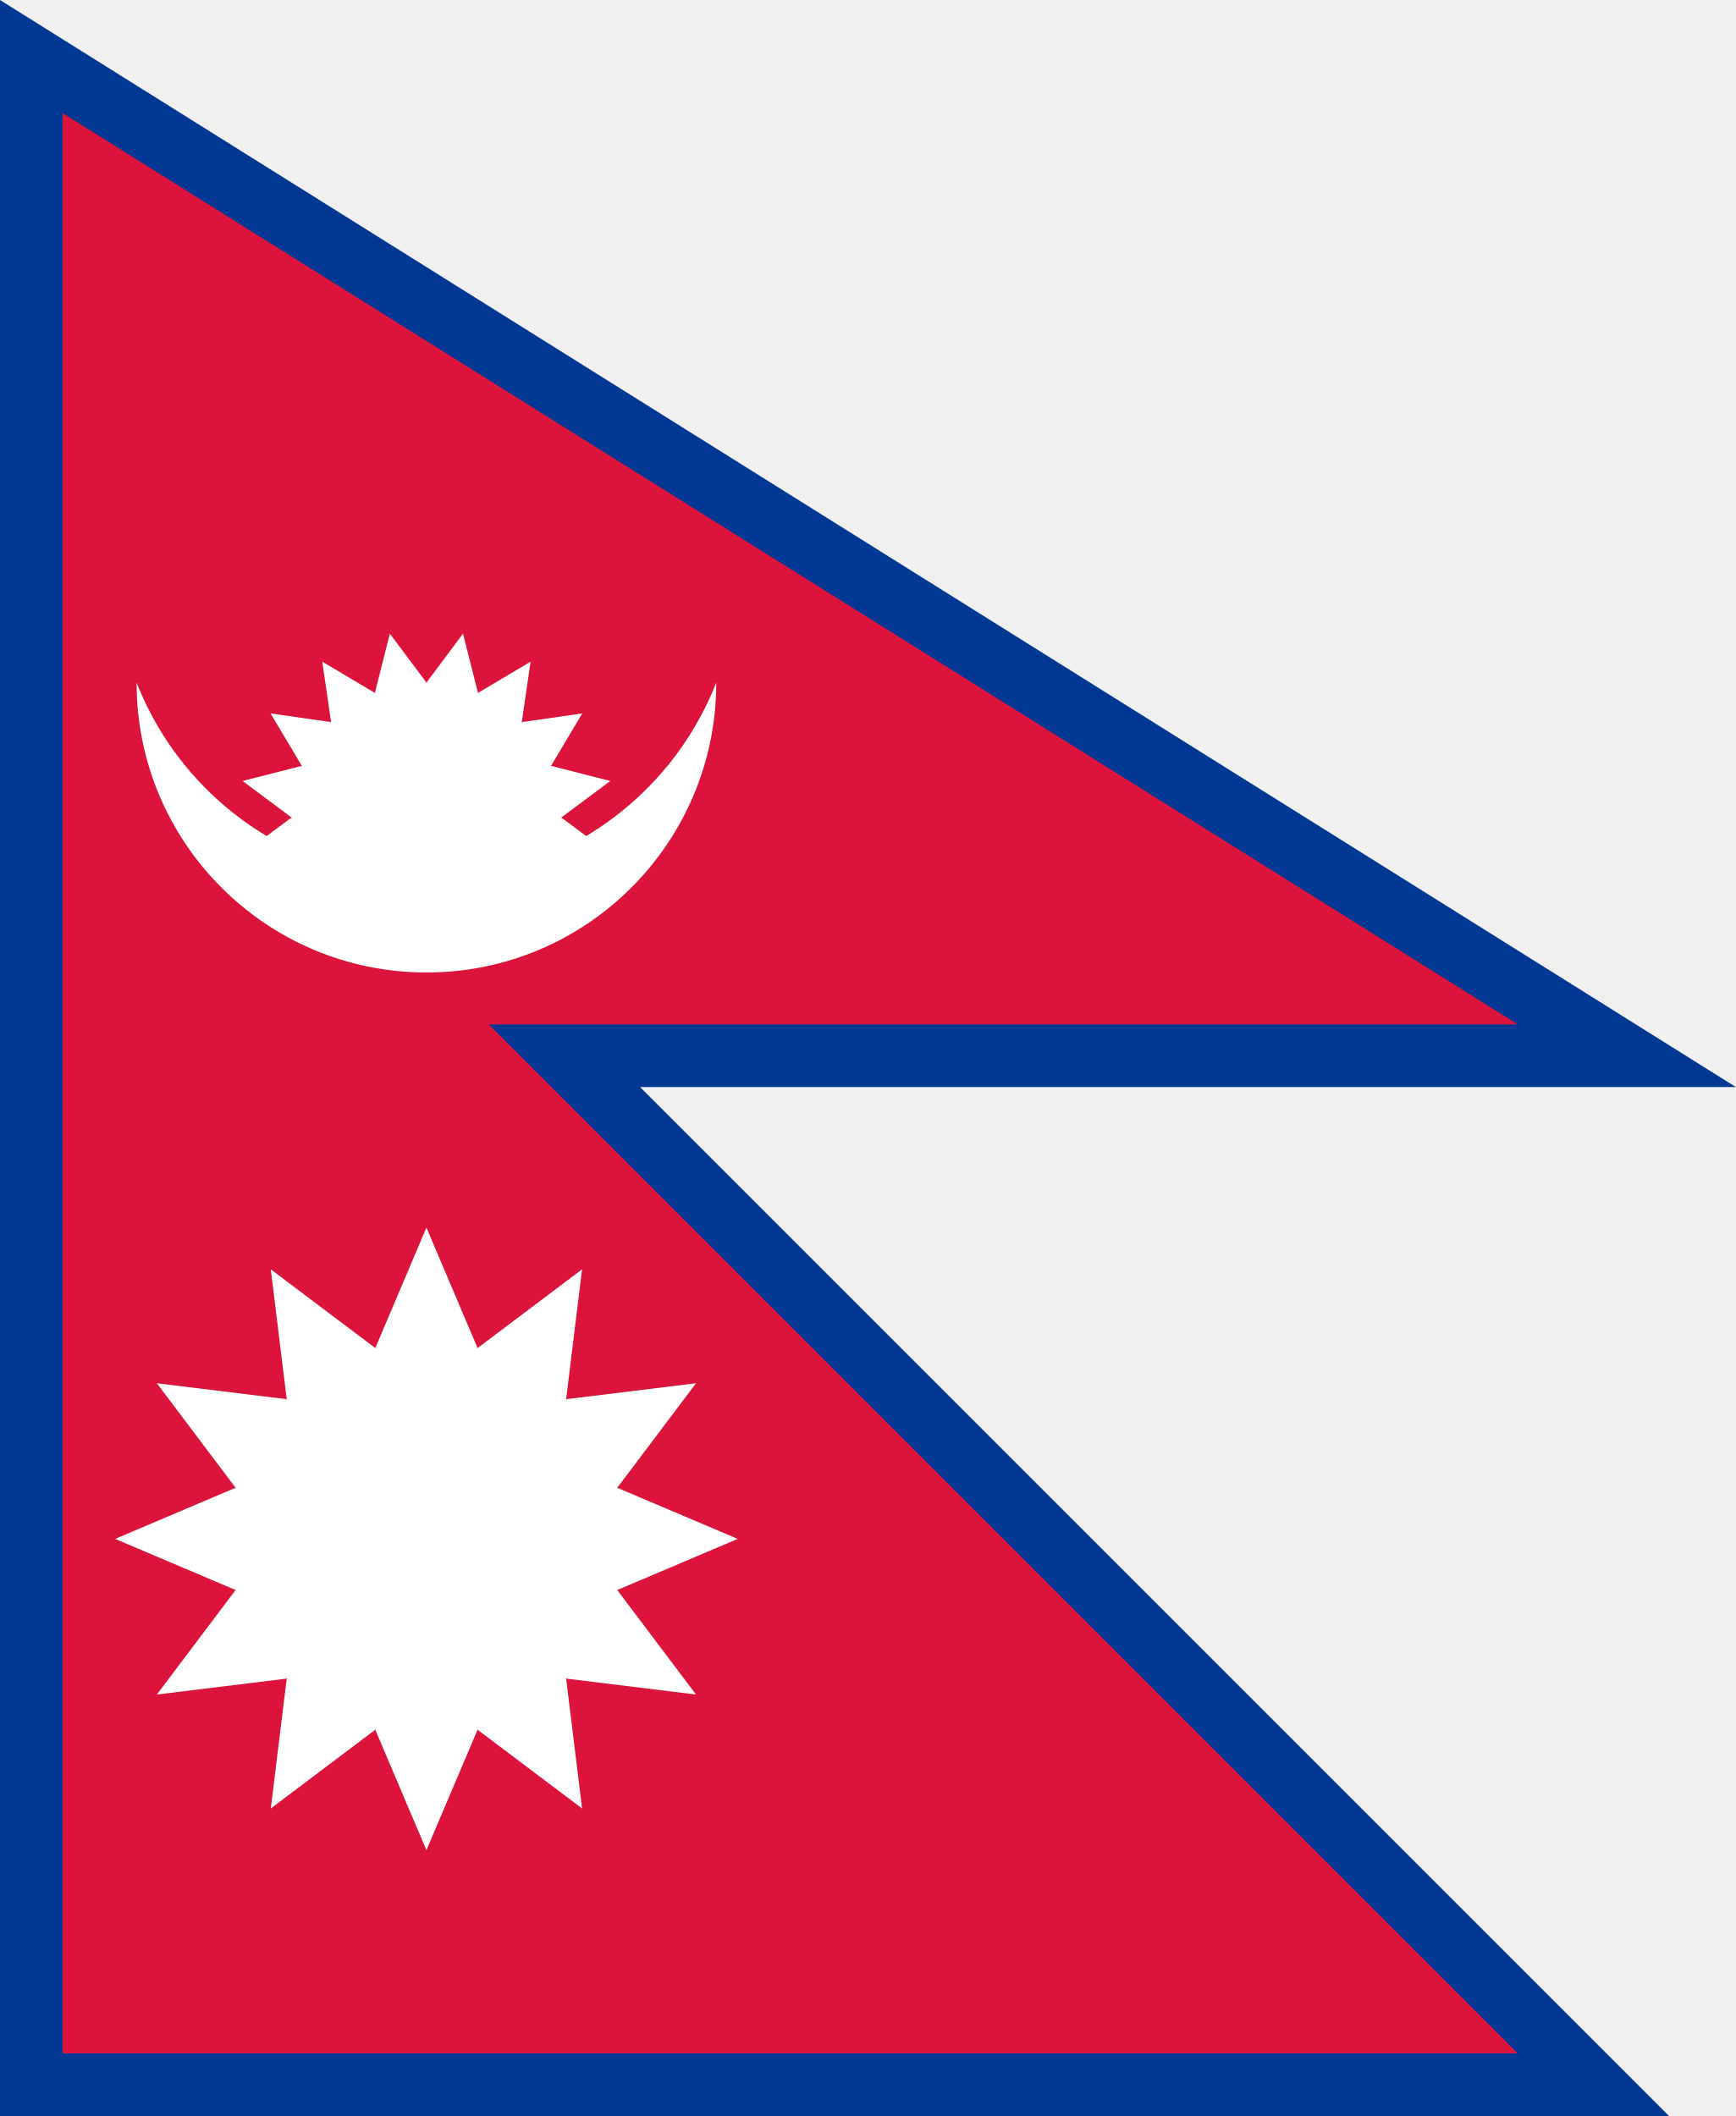
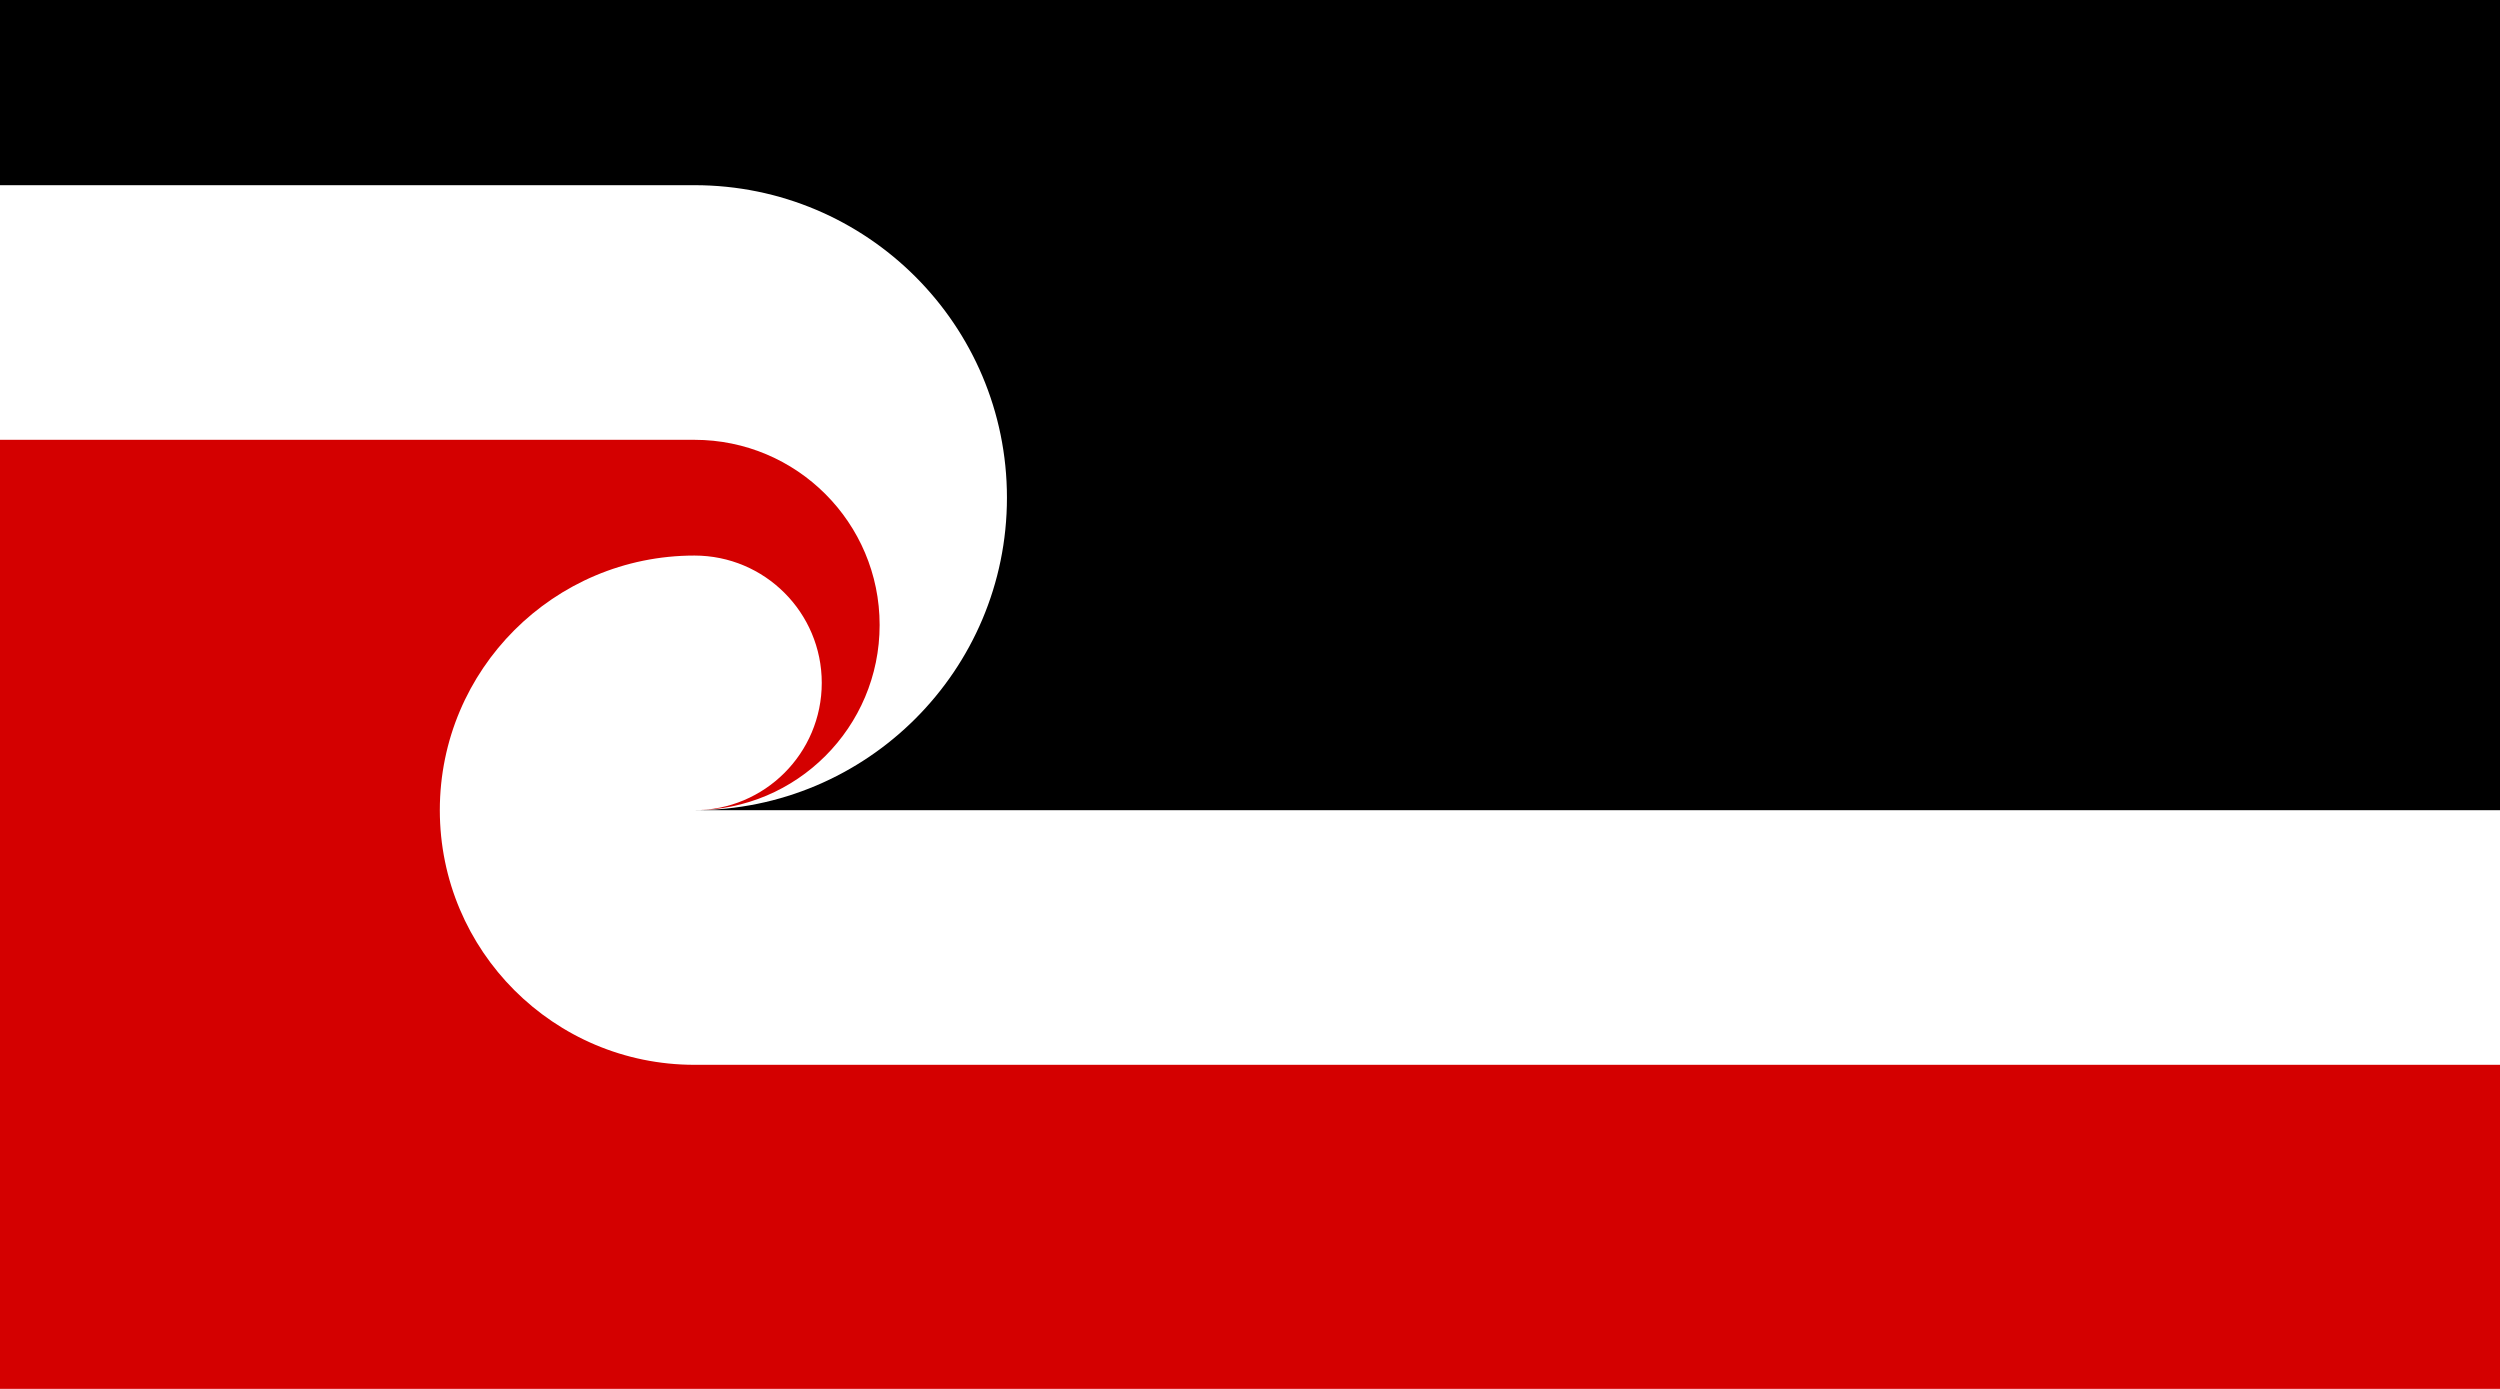
- <svg xmlns="http://www.w3.org/2000/svg" xmlns:xlink="http://www.w3.org/1999/xlink" viewBox="-17.582 -4.664 71.571 87.246">
-   <use xlink:href="#a" stroke="#003893" stroke-width="5.165" />
-   <path id="a" d="M-15 37.574h60L-15 0v80h60l-60-60z" fill="#DC143C" />
-   <g fill="#fff">
-     <path d="M-11.95 23.483a12.84 12.84 0 0023.9 0 11.95 11.95 0 01-23.9 0" />
-     <g transform="translate(0 29.045) scale(5.56106)">
-       <circle r="1" />
-       <g id="d">
-         <g id="c">
-           <path id="b" d="M.195-.98L0-1.39l-.195.408" transform="rotate(11.25)" />
-           <use xlink:href="#b" transform="rotate(22.5)" />
-           <use xlink:href="#b" transform="rotate(45)" />
-         </g>
-         <use xlink:href="#c" transform="rotate(67.5)" />
-       </g>
-       <use xlink:href="#d" transform="scale(-1 1)" />
-     </g>
-     <g transform="matrix(8.1434 0 0 8.1434 0 58.787)">
-       <circle r="1" />
-       <g id="g">
-         <g id="f">
-           <path id="e" d="M.259.966L0 1.576l-.259-.61" />
-           <use xlink:href="#e" transform="rotate(180)" />
-         </g>
-         <use xlink:href="#f" transform="rotate(90)" />
-       </g>
-       <use xlink:href="#g" transform="rotate(30)" />
-       <use xlink:href="#g" transform="rotate(60)" />
-     </g>
-   </g>
+ <svg xmlns="http://www.w3.org/2000/svg" width="1080" height="600">
+   <path fill="#FFF" d="m0,0h1080v600H0" />
+   <path d="m0,80h300a135,135 0 0,1 0,270h780V0H0" />
+   <path fill="#d40000" d="M0,190h300a80,80 0 0,1 0,160a55,55 0 0,0 0-110a110,110 0 0,0 0,220h780v140H0" />
</svg>
